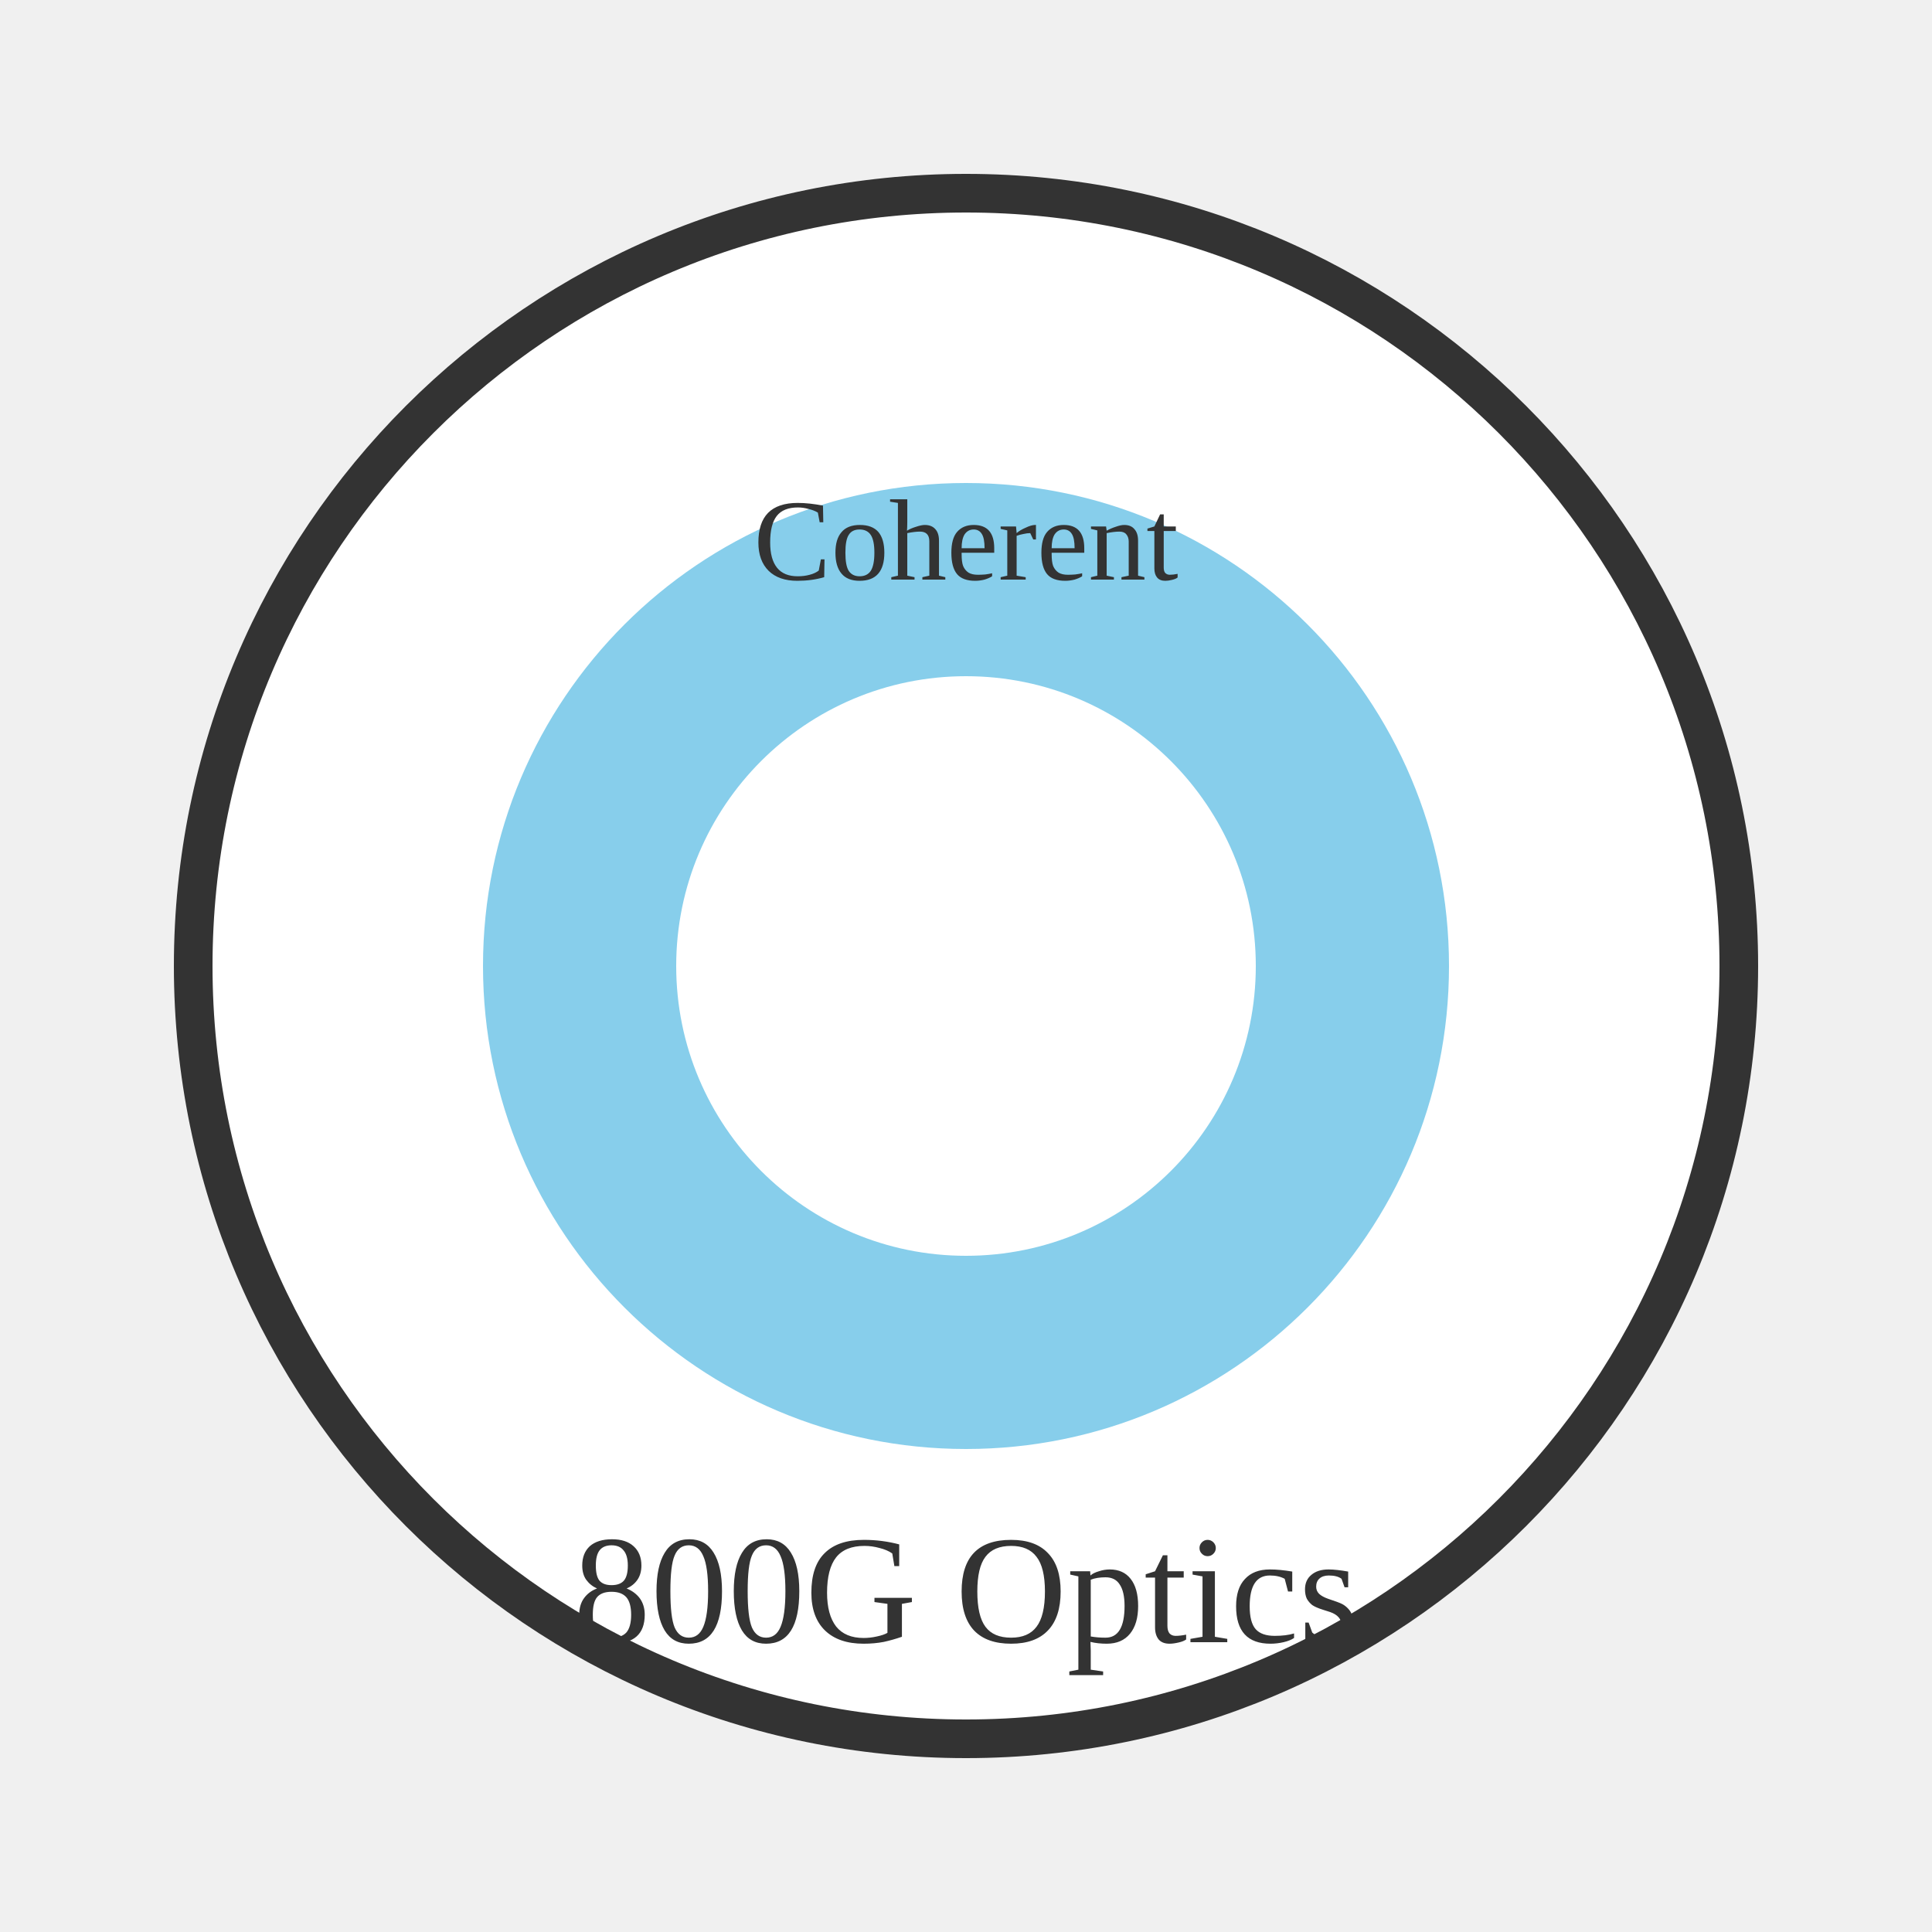
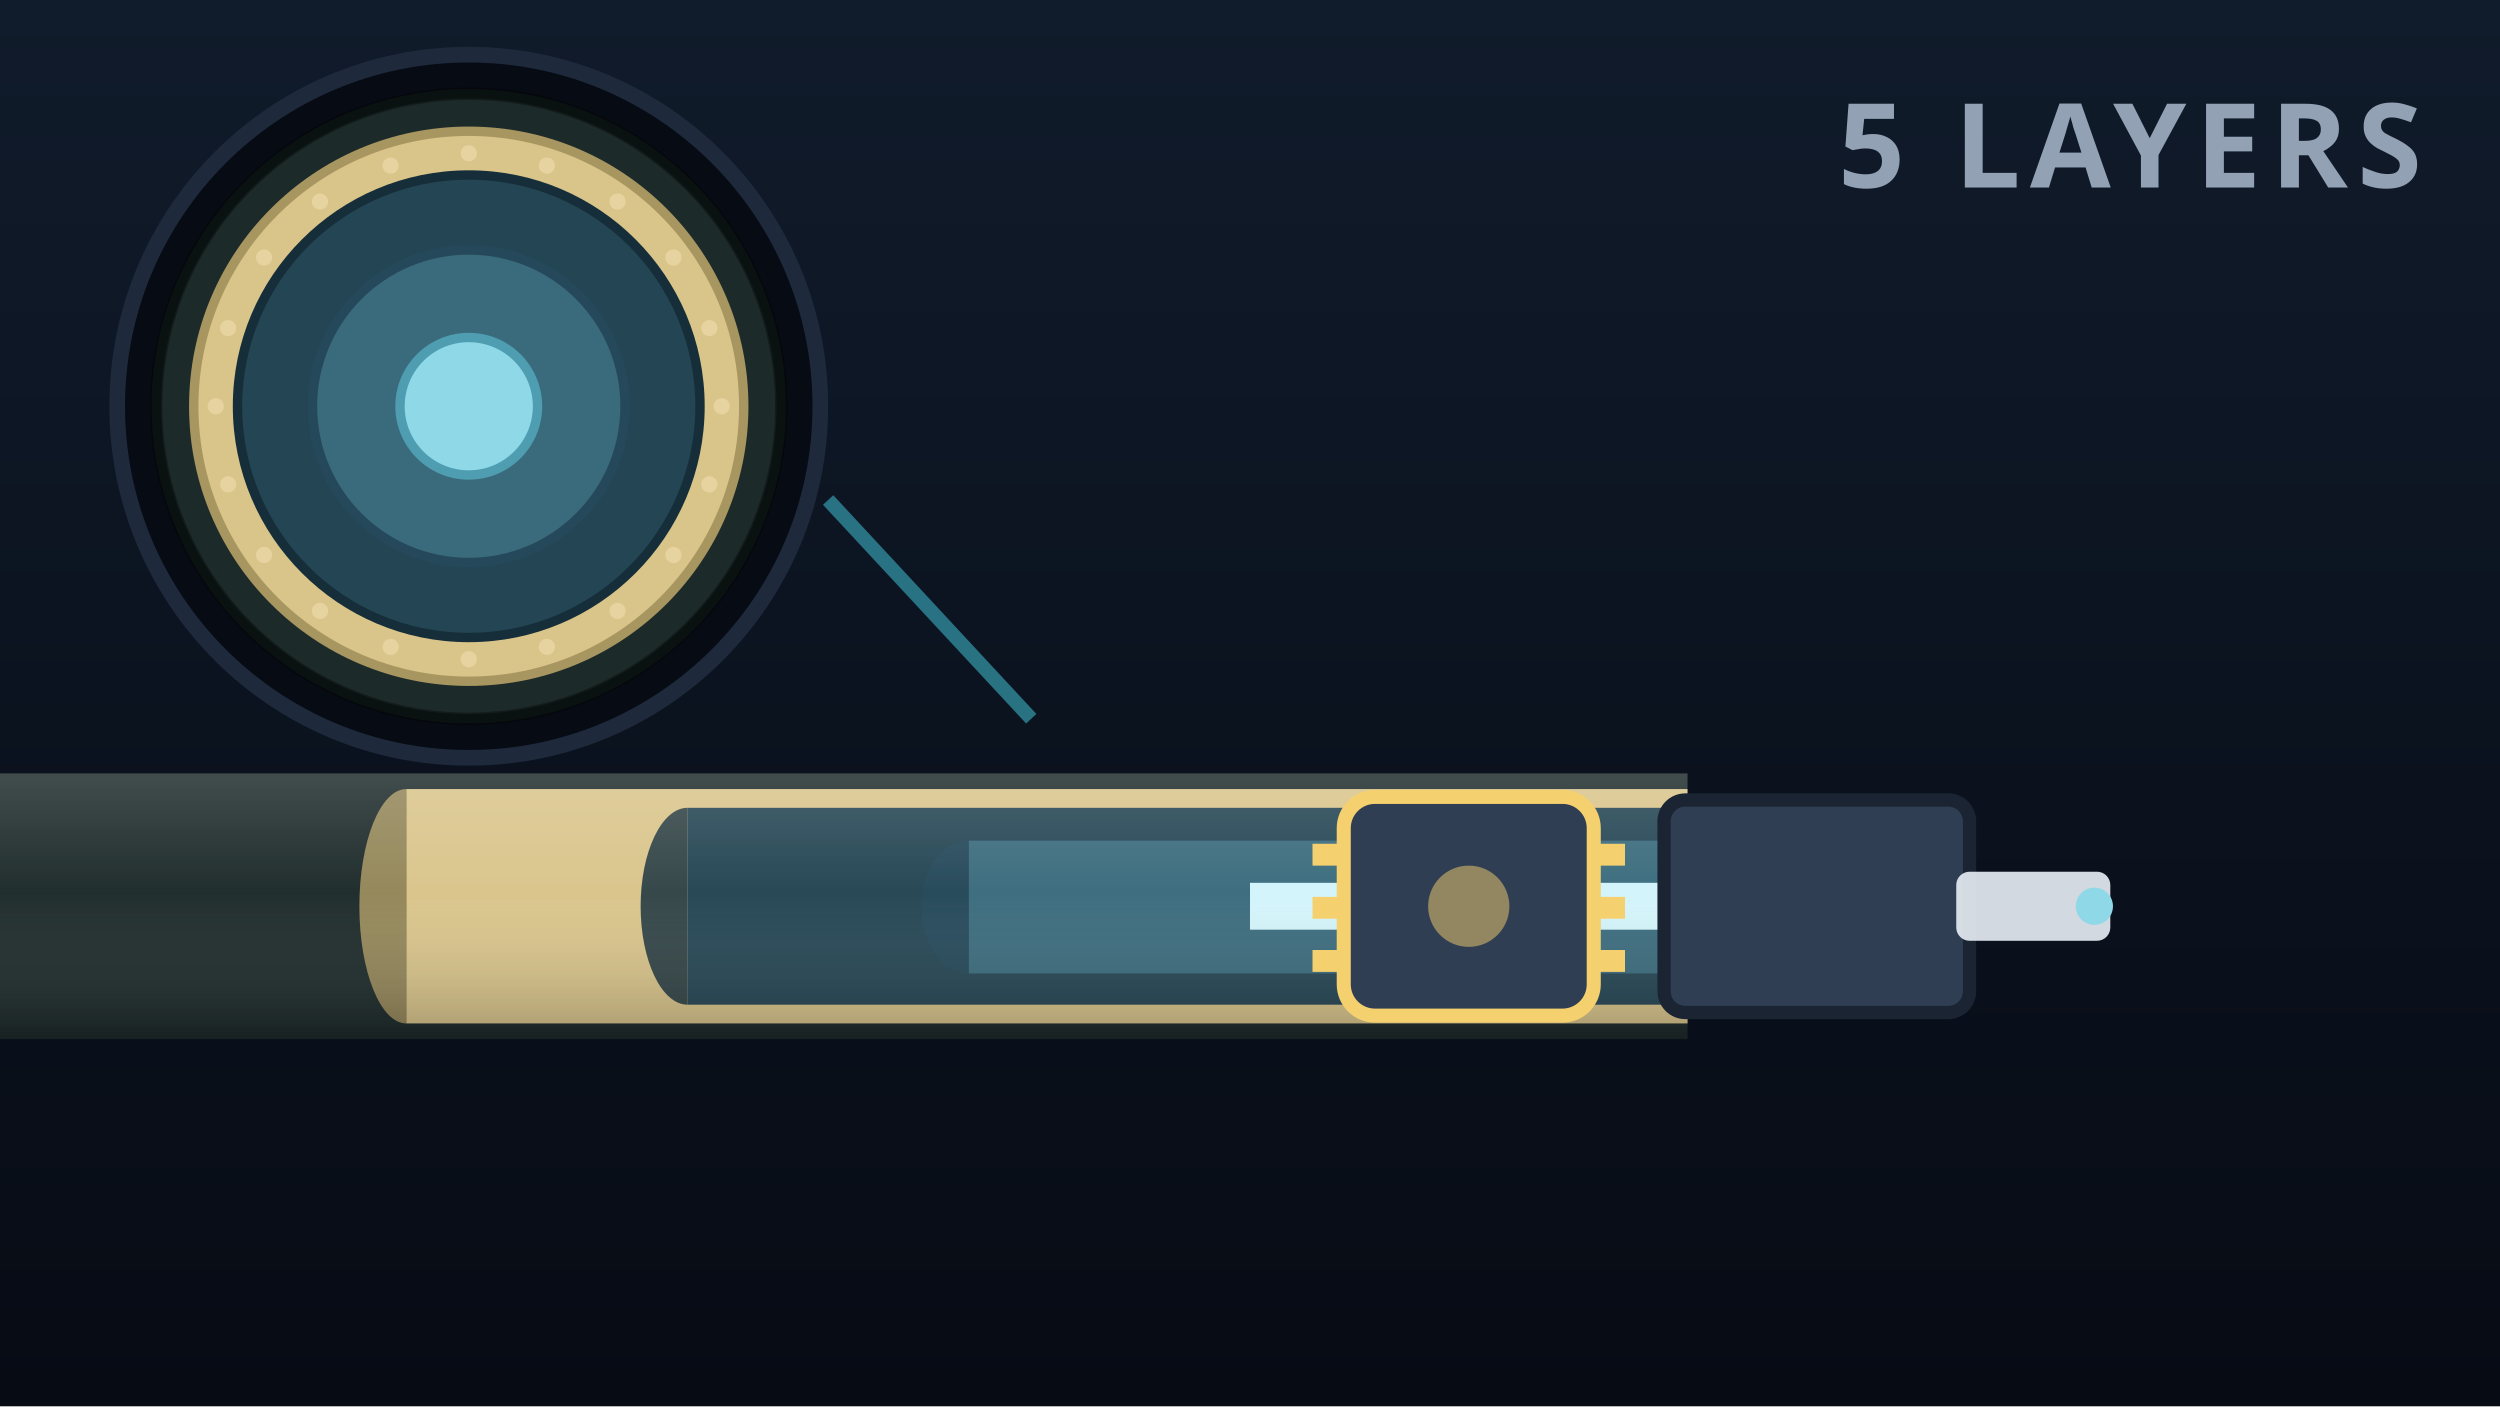
- <svg xmlns="http://www.w3.org/2000/svg" viewBox="0 0 100 100" width="100" height="100">
-   <rect width="100" height="100" fill="#f0f0f0" />
-   <circle cx="50" cy="50" r="40" fill="#ffffff" stroke="#333" stroke-width="2" />
-   <circle cx="50" cy="50" r="25" fill="#87ceeb" />
-   <circle cx="50" cy="50" r="15" fill="#ffffff" />
-   <text x="50" y="30" text-anchor="middle" font-size="6" fill="#333">Coherent</text>
-   <text x="50" y="85" text-anchor="middle" font-size="8" fill="#333">800G Optics</text>
+ <svg xmlns="http://www.w3.org/2000/svg" viewBox="0 0 160 90" width="160" height="90" role="img">
+   <defs>
+     <linearGradient id="bg" x1="0" y1="0" x2="0" y2="1">
+       <stop offset="0%" stop-color="#101b2b" />
+       <stop offset="100%" stop-color="#070b14" />
+     </linearGradient>
+     <linearGradient id="sheen" x1="0" y1="0" x2="0" y2="1">
+       <stop offset="0%" stop-color="#ffffff" stop-opacity="0.16" />
+       <stop offset="45%" stop-color="#ffffff" stop-opacity="0.02" />
+       <stop offset="100%" stop-color="#000000" stop-opacity="0.22" />
+     </linearGradient>
+   </defs>
+   <rect width="160" height="90" fill="url(#bg)" />
+   <rect x="0" y="49.5" width="108" height="17" fill="#1d2a2a" />
+   <rect x="26" y="50.5" width="82" height="15.0" fill="#d9c48a" />
+   <path d="M26 50.5 a 3 7.5 0 0 0 0 15.0" fill="#a89660" opacity="0.85" />
+   <rect x="44" y="51.7" width="64" height="12.6" fill="#244553" />
+   <path d="M44 51.7 a 3 6.3 0 0 0 0 12.6" fill="#152e39" opacity="0.85" />
+   <rect x="62" y="53.8" width="46" height="8.5" fill="#3a6b7d" />
+   <path d="M62 53.8 a 3 4.2 0 0 0 0 8.5" fill="#25495a" opacity="0.85" />
+   <rect x="80" y="56.5" width="28" height="3.0" fill="#d3f4fb" />
+   <rect x="0" y="49.5" width="108" height="17" fill="url(#sheen)" />
+   <g transform="translate(132.00,58.00)">
+     <rect x="-25.50" y="-6.80" width="19.55" height="13.60" rx="1.36" fill="#2f3e52" stroke="#1a2432" stroke-width="0.85" />
+     <rect x="-6.80" y="-2.21" width="9.86" height="4.42" rx="0.85" fill="#e8eef5" opacity="0.9" />
+     <circle cx="2.04" cy="0" r="1.19" fill="#8fd8e8" />
+   </g>
+   <rect x="86" y="51.0" width="16" height="14" rx="2" fill="#2f3e52" stroke="#f5d06f" stroke-width="0.9" />
+   <rect x="84.0" y="54.0" width="2" height="1.4" fill="#f5d06f" />
+   <rect x="102.0" y="54.0" width="2" height="1.4" fill="#f5d06f" />
+   <rect x="84.0" y="57.4" width="2" height="1.4" fill="#f5d06f" />
+   <rect x="102.0" y="57.4" width="2" height="1.4" fill="#f5d06f" />
+   <rect x="84.0" y="60.8" width="2" height="1.4" fill="#f5d06f" />
+   <rect x="102.0" y="60.8" width="2" height="1.4" fill="#f5d06f" />
+   <circle cx="94" cy="58.0" r="2.6" fill="#f5d06f" opacity="0.5" />
+   <circle cx="30" cy="26" r="22.5" fill="#070b14" stroke="#1e2a3c" stroke-width="1" />
+   <circle cx="30.00" cy="26.00" r="20.00" fill="#1d2a2a" stroke="#101a1a" stroke-width="0.60" />
+   <circle cx="30.00" cy="26.00" r="17.60" fill="#d9c48a" stroke="#a89660" stroke-width="0.60" />
+   <circle cx="30.00" cy="9.81" r="0.52" fill="#f0e0b0" opacity="0.55" />
+   <circle cx="35.00" cy="10.60" r="0.52" fill="#f0e0b0" opacity="0.55" />
+   <circle cx="39.52" cy="12.90" r="0.52" fill="#f0e0b0" opacity="0.55" />
+   <circle cx="43.10" cy="16.48" r="0.52" fill="#f0e0b0" opacity="0.55" />
+   <circle cx="45.40" cy="21.00" r="0.52" fill="#f0e0b0" opacity="0.55" />
+   <circle cx="46.19" cy="26.00" r="0.52" fill="#f0e0b0" opacity="0.55" />
+   <circle cx="45.40" cy="31.00" r="0.52" fill="#f0e0b0" opacity="0.55" />
+   <circle cx="43.10" cy="35.52" r="0.52" fill="#f0e0b0" opacity="0.55" />
+   <circle cx="39.52" cy="39.10" r="0.52" fill="#f0e0b0" opacity="0.55" />
+   <circle cx="35.00" cy="41.40" r="0.52" fill="#f0e0b0" opacity="0.55" />
+   <circle cx="30.00" cy="42.19" r="0.52" fill="#f0e0b0" opacity="0.55" />
+   <circle cx="25.00" cy="41.40" r="0.52" fill="#f0e0b0" opacity="0.55" />
+   <circle cx="20.48" cy="39.10" r="0.52" fill="#f0e0b0" opacity="0.55" />
+   <circle cx="16.90" cy="35.52" r="0.52" fill="#f0e0b0" opacity="0.55" />
+   <circle cx="14.60" cy="31.00" r="0.52" fill="#f0e0b0" opacity="0.55" />
+   <circle cx="13.81" cy="26.00" r="0.52" fill="#f0e0b0" opacity="0.55" />
+   <circle cx="14.60" cy="21.00" r="0.52" fill="#f0e0b0" opacity="0.55" />
+   <circle cx="16.90" cy="16.48" r="0.52" fill="#f0e0b0" opacity="0.55" />
+   <circle cx="20.48" cy="12.90" r="0.52" fill="#f0e0b0" opacity="0.55" />
+   <circle cx="25.00" cy="10.60" r="0.52" fill="#f0e0b0" opacity="0.55" />
+   <circle cx="30.00" cy="26.00" r="14.80" fill="#244553" stroke="#152e39" stroke-width="0.60" />
+   <circle cx="30.00" cy="26.00" r="10.00" fill="#3a6b7d" stroke="#25495a" stroke-width="0.60" />
+   <circle cx="30.00" cy="26.00" r="4.40" fill="#8fd8e8" stroke="#4f9db0" stroke-width="0.60" />
+   <circle cx="30" cy="26" r="20" fill="none" stroke="#000" stroke-opacity="0.35" stroke-width="0.8" />
+   <path d="M53 32 L66 46" stroke="#3fbfd4" stroke-width="0.9" opacity="0.55" />
+   <text x="155" y="12" text-anchor="end" font-family="ui-sans-serif,system-ui,sans-serif" font-size="7.5" font-weight="700" fill="#93a1b5" letter-spacing="0.6">5 LAYERS</text>
</svg>
